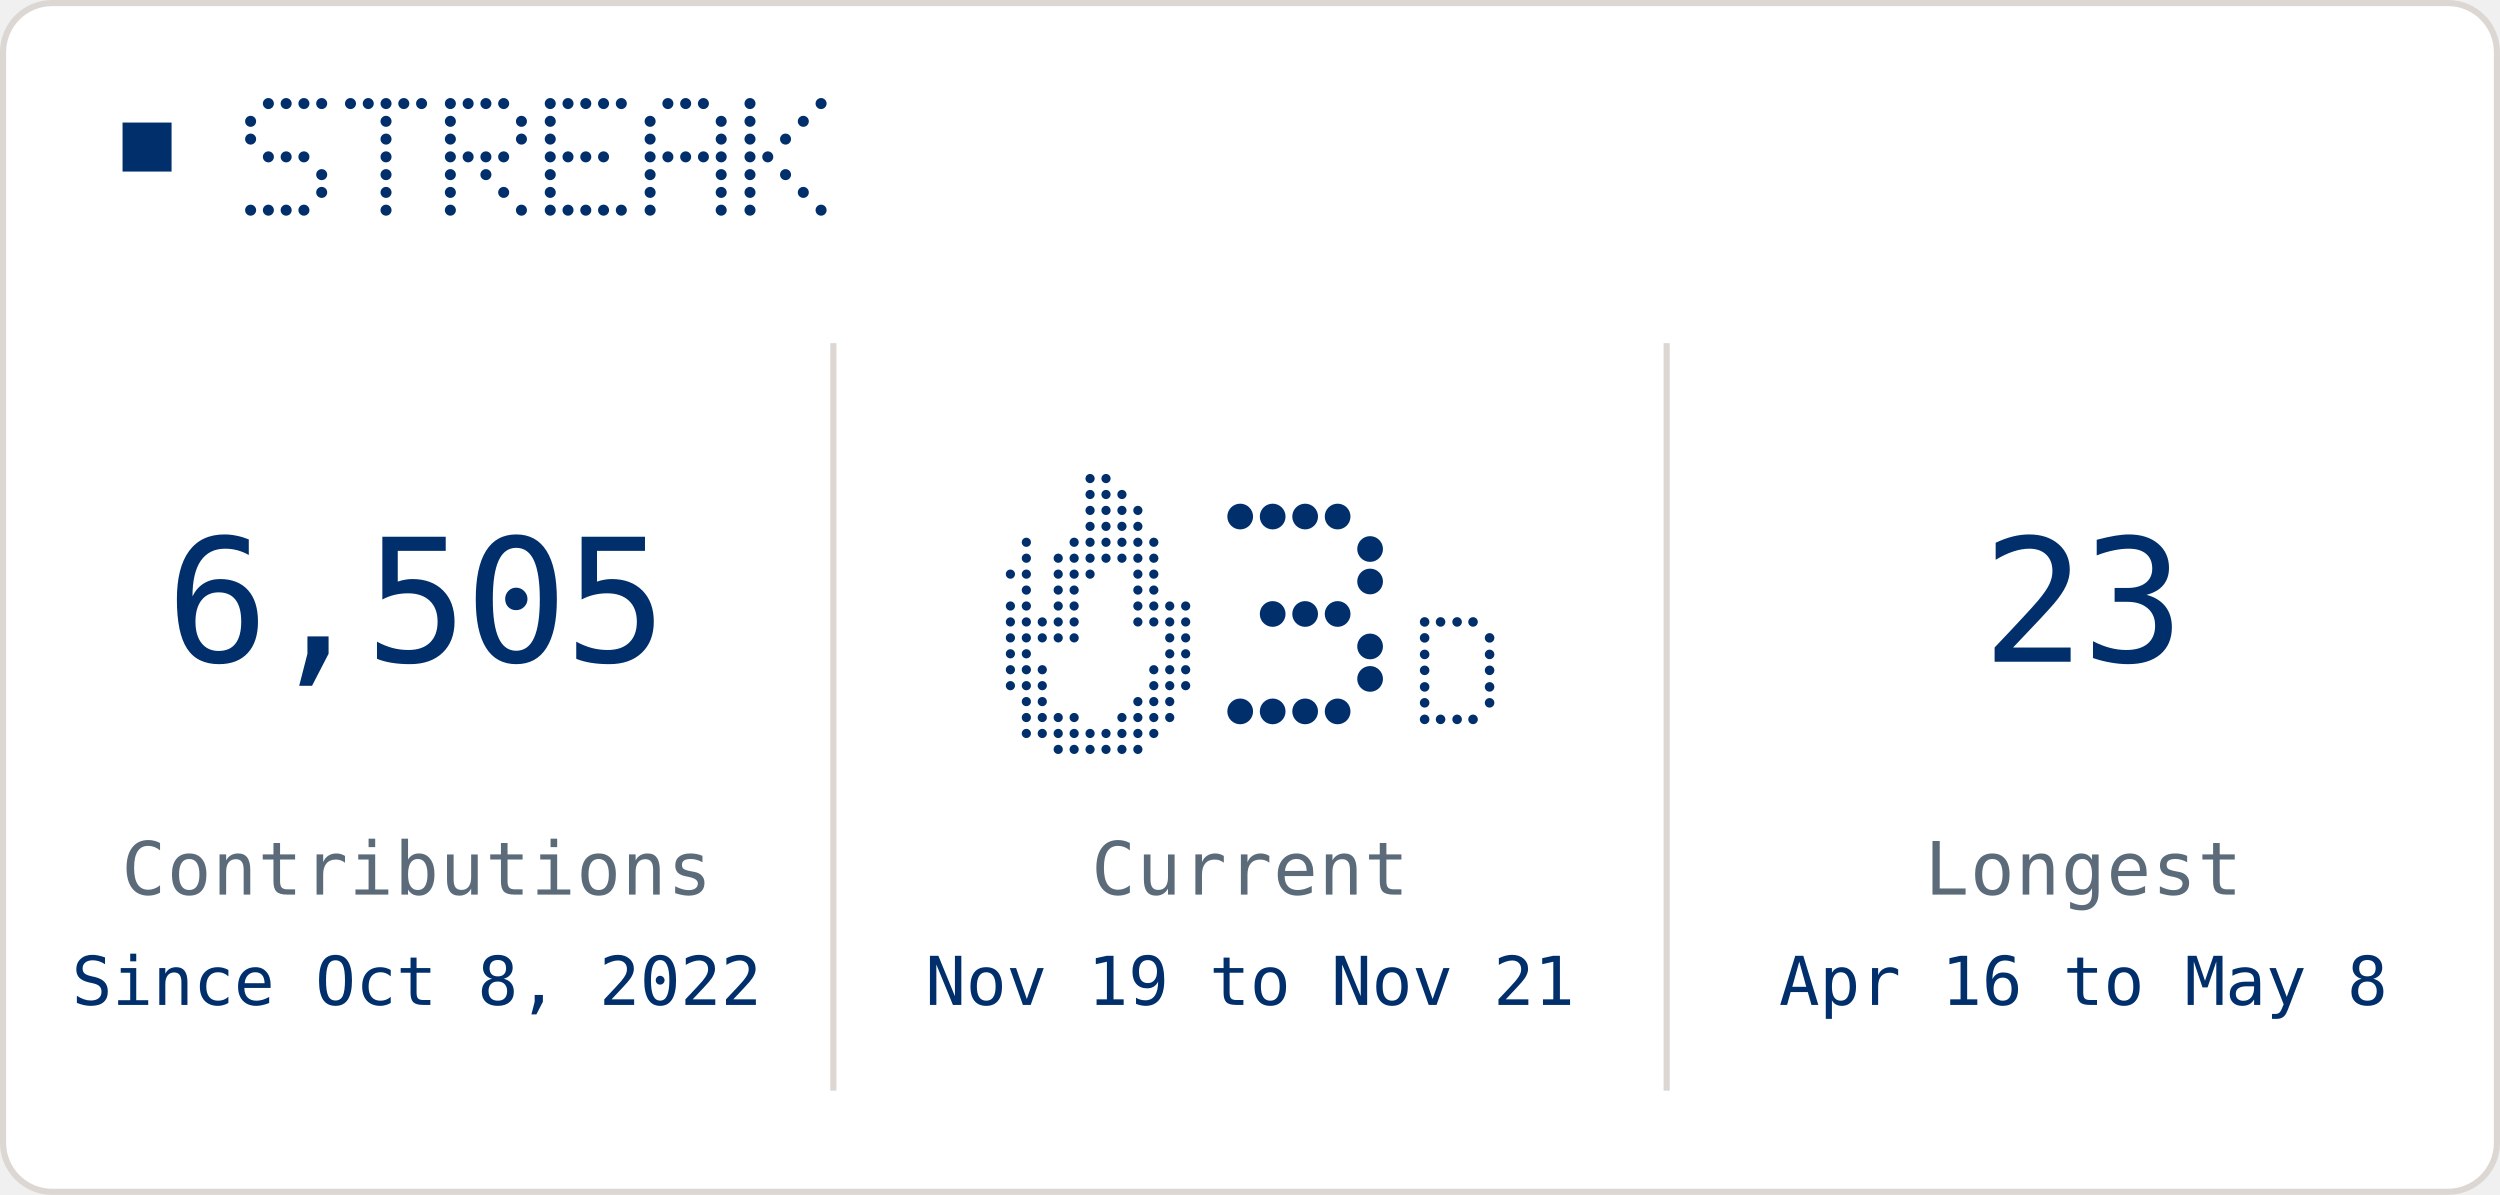
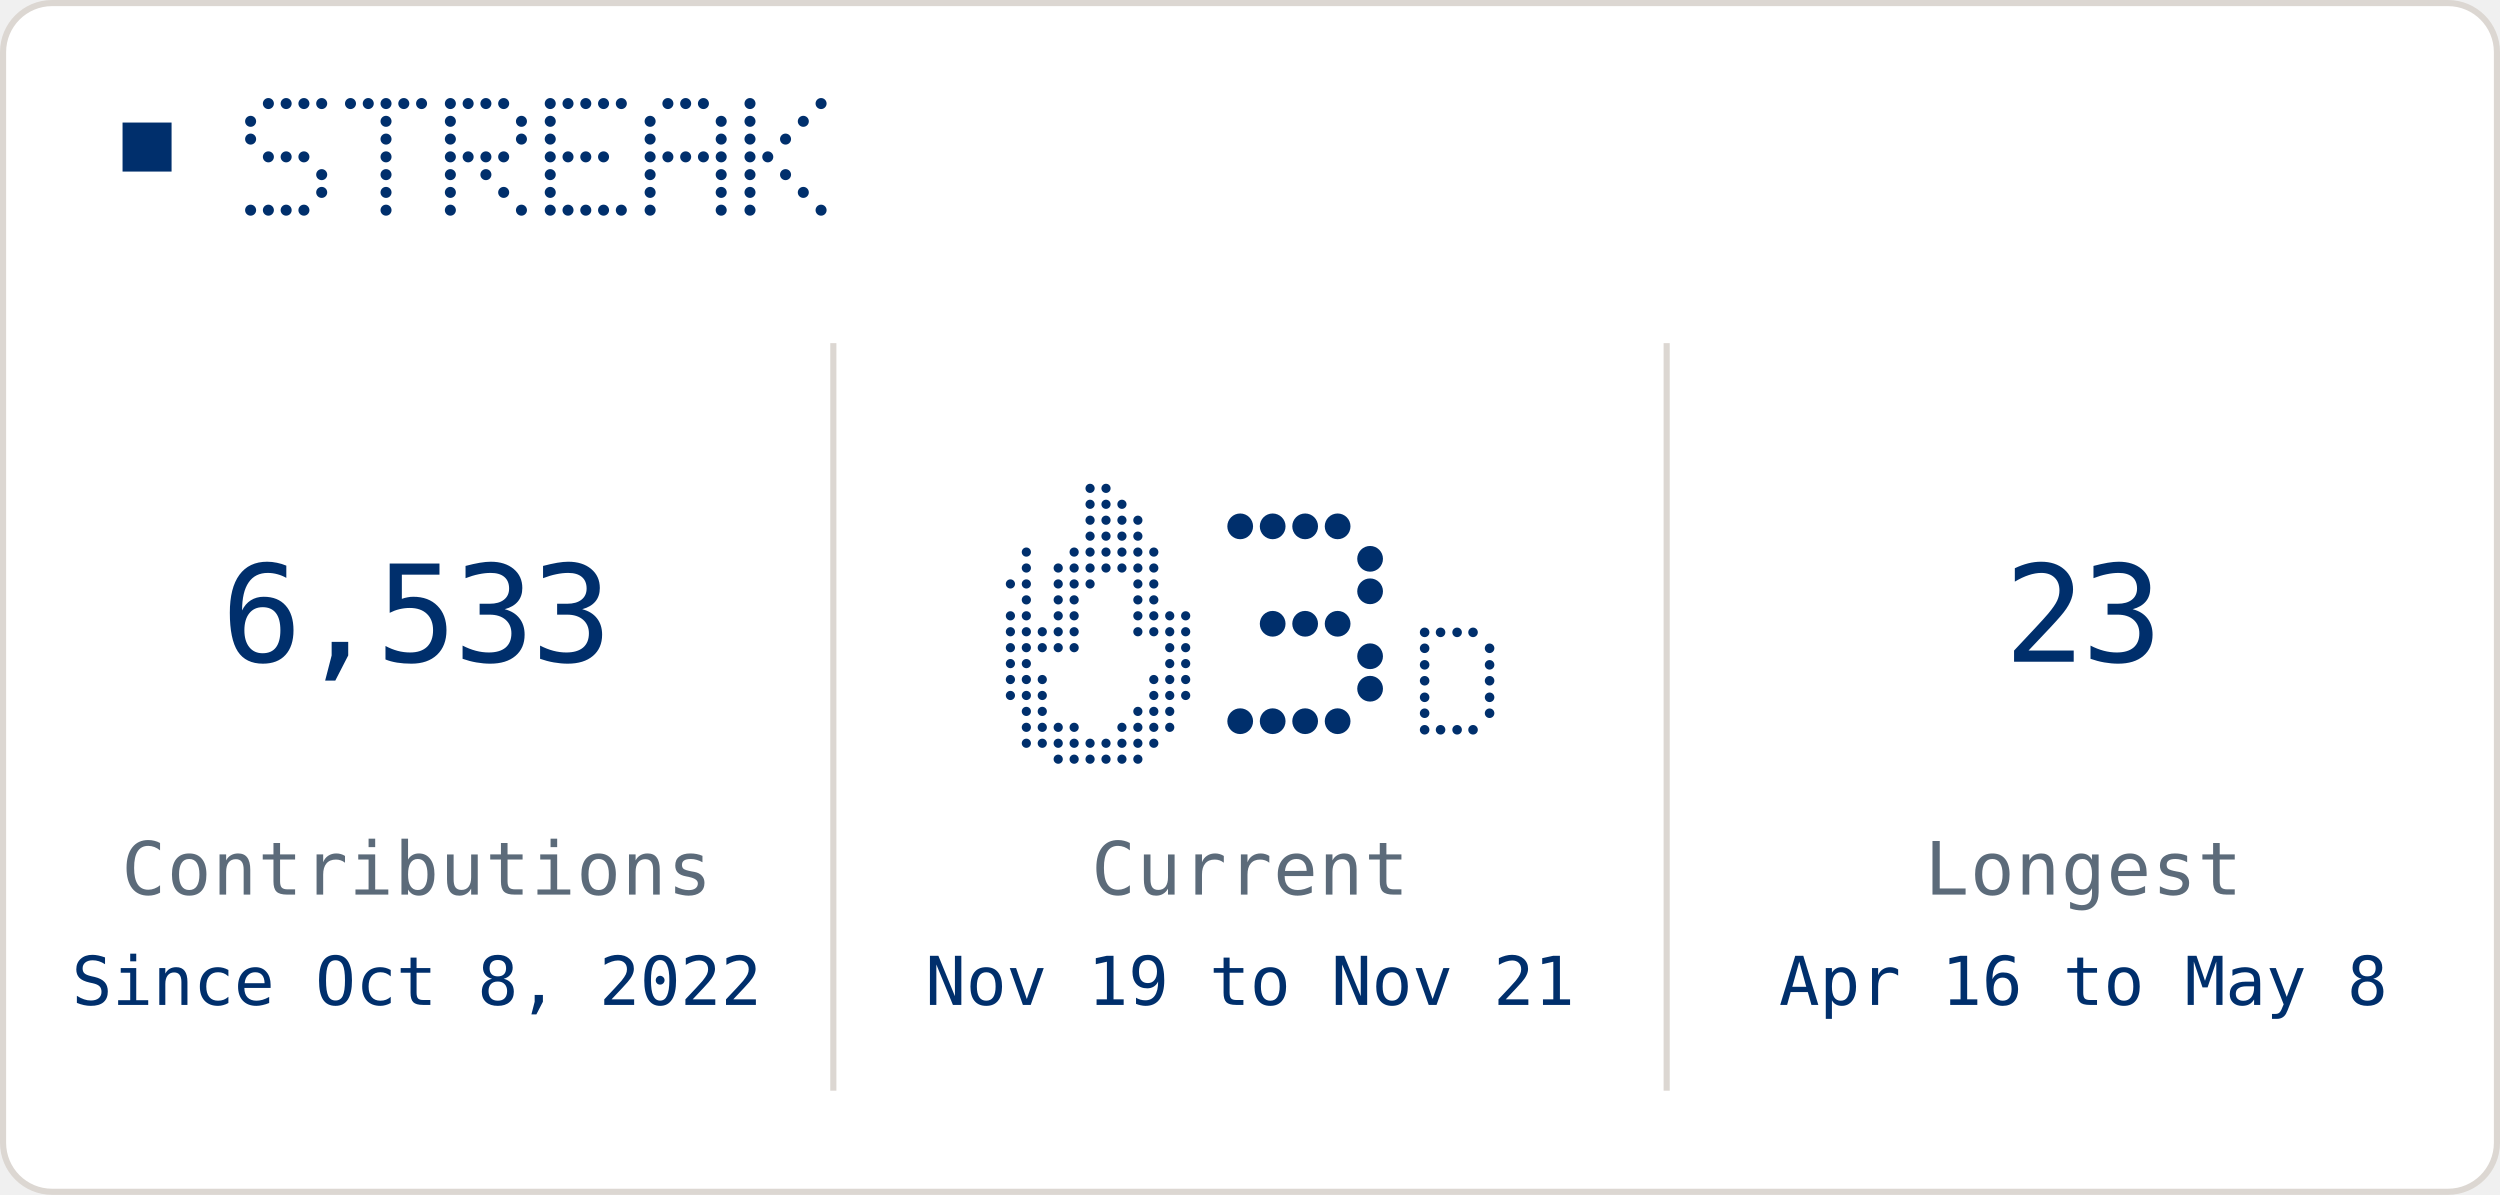
<svg xmlns="http://www.w3.org/2000/svg" width="408" height="195" viewBox="0 0 408 195" role="img">
  <rect x="0.5" y="0.5" width="407" height="194" rx="8" fill="#FFFFFF" stroke="#DCD7D2" />
  <rect x="20" y="20" width="8" height="8" fill="#002F6C" />
  <circle cx="43.8" cy="16.9" r="0.90" fill="#002F6C" />
  <circle cx="46.7" cy="16.9" r="0.90" fill="#002F6C" />
  <circle cx="49.6" cy="16.9" r="0.90" fill="#002F6C" />
  <circle cx="52.5" cy="16.9" r="0.90" fill="#002F6C" />
  <circle cx="40.9" cy="19.8" r="0.90" fill="#002F6C" />
  <circle cx="40.9" cy="22.7" r="0.90" fill="#002F6C" />
  <circle cx="43.8" cy="25.6" r="0.90" fill="#002F6C" />
  <circle cx="46.7" cy="25.6" r="0.90" fill="#002F6C" />
  <circle cx="49.6" cy="25.6" r="0.90" fill="#002F6C" />
  <circle cx="52.5" cy="28.5" r="0.90" fill="#002F6C" />
  <circle cx="52.5" cy="31.4" r="0.90" fill="#002F6C" />
  <circle cx="40.9" cy="34.3" r="0.90" fill="#002F6C" />
  <circle cx="43.8" cy="34.3" r="0.90" fill="#002F6C" />
  <circle cx="46.7" cy="34.3" r="0.90" fill="#002F6C" />
  <circle cx="49.6" cy="34.3" r="0.90" fill="#002F6C" />
  <circle cx="57.2" cy="16.9" r="0.90" fill="#002F6C" />
  <circle cx="60.1" cy="16.9" r="0.90" fill="#002F6C" />
  <circle cx="63.0" cy="16.9" r="0.90" fill="#002F6C" />
  <circle cx="65.9" cy="16.9" r="0.90" fill="#002F6C" />
  <circle cx="68.8" cy="16.9" r="0.90" fill="#002F6C" />
  <circle cx="63.0" cy="19.8" r="0.90" fill="#002F6C" />
  <circle cx="63.0" cy="22.7" r="0.90" fill="#002F6C" />
  <circle cx="63.0" cy="25.6" r="0.90" fill="#002F6C" />
  <circle cx="63.0" cy="28.5" r="0.90" fill="#002F6C" />
  <circle cx="63.0" cy="31.4" r="0.90" fill="#002F6C" />
  <circle cx="63.0" cy="34.3" r="0.90" fill="#002F6C" />
  <circle cx="73.5" cy="16.9" r="0.90" fill="#002F6C" />
  <circle cx="76.4" cy="16.9" r="0.90" fill="#002F6C" />
  <circle cx="79.3" cy="16.9" r="0.90" fill="#002F6C" />
  <circle cx="82.2" cy="16.9" r="0.90" fill="#002F6C" />
  <circle cx="73.5" cy="19.8" r="0.90" fill="#002F6C" />
  <circle cx="85.1" cy="19.8" r="0.90" fill="#002F6C" />
  <circle cx="73.5" cy="22.7" r="0.90" fill="#002F6C" />
  <circle cx="85.1" cy="22.7" r="0.90" fill="#002F6C" />
  <circle cx="73.5" cy="25.6" r="0.90" fill="#002F6C" />
  <circle cx="76.4" cy="25.6" r="0.90" fill="#002F6C" />
  <circle cx="79.3" cy="25.6" r="0.90" fill="#002F6C" />
  <circle cx="82.2" cy="25.6" r="0.90" fill="#002F6C" />
  <circle cx="73.5" cy="28.5" r="0.90" fill="#002F6C" />
  <circle cx="79.3" cy="28.5" r="0.90" fill="#002F6C" />
  <circle cx="73.5" cy="31.4" r="0.90" fill="#002F6C" />
  <circle cx="82.2" cy="31.4" r="0.90" fill="#002F6C" />
  <circle cx="73.5" cy="34.3" r="0.90" fill="#002F6C" />
  <circle cx="85.1" cy="34.3" r="0.90" fill="#002F6C" />
  <circle cx="89.8" cy="16.9" r="0.90" fill="#002F6C" />
  <circle cx="92.7" cy="16.9" r="0.90" fill="#002F6C" />
  <circle cx="95.6" cy="16.9" r="0.90" fill="#002F6C" />
  <circle cx="98.5" cy="16.9" r="0.90" fill="#002F6C" />
  <circle cx="101.4" cy="16.9" r="0.90" fill="#002F6C" />
  <circle cx="89.8" cy="19.8" r="0.90" fill="#002F6C" />
  <circle cx="89.8" cy="22.7" r="0.90" fill="#002F6C" />
  <circle cx="89.8" cy="25.6" r="0.90" fill="#002F6C" />
  <circle cx="92.7" cy="25.6" r="0.90" fill="#002F6C" />
  <circle cx="95.6" cy="25.6" r="0.90" fill="#002F6C" />
  <circle cx="98.5" cy="25.6" r="0.90" fill="#002F6C" />
  <circle cx="89.8" cy="28.5" r="0.90" fill="#002F6C" />
  <circle cx="89.8" cy="31.4" r="0.90" fill="#002F6C" />
  <circle cx="89.8" cy="34.3" r="0.90" fill="#002F6C" />
  <circle cx="92.7" cy="34.3" r="0.90" fill="#002F6C" />
  <circle cx="95.6" cy="34.3" r="0.90" fill="#002F6C" />
  <circle cx="98.5" cy="34.3" r="0.90" fill="#002F6C" />
  <circle cx="101.4" cy="34.3" r="0.90" fill="#002F6C" />
  <circle cx="109.0" cy="16.9" r="0.90" fill="#002F6C" />
  <circle cx="111.9" cy="16.9" r="0.90" fill="#002F6C" />
  <circle cx="114.8" cy="16.9" r="0.90" fill="#002F6C" />
  <circle cx="106.1" cy="19.8" r="0.90" fill="#002F6C" />
  <circle cx="117.7" cy="19.8" r="0.90" fill="#002F6C" />
  <circle cx="106.1" cy="22.7" r="0.90" fill="#002F6C" />
  <circle cx="117.7" cy="22.7" r="0.90" fill="#002F6C" />
  <circle cx="106.1" cy="25.6" r="0.90" fill="#002F6C" />
  <circle cx="109.0" cy="25.6" r="0.90" fill="#002F6C" />
  <circle cx="111.9" cy="25.6" r="0.90" fill="#002F6C" />
  <circle cx="114.8" cy="25.6" r="0.90" fill="#002F6C" />
  <circle cx="117.7" cy="25.6" r="0.90" fill="#002F6C" />
  <circle cx="106.1" cy="28.5" r="0.90" fill="#002F6C" />
  <circle cx="117.7" cy="28.5" r="0.90" fill="#002F6C" />
  <circle cx="106.1" cy="31.4" r="0.90" fill="#002F6C" />
  <circle cx="117.7" cy="31.4" r="0.90" fill="#002F6C" />
  <circle cx="106.1" cy="34.3" r="0.90" fill="#002F6C" />
  <circle cx="117.7" cy="34.3" r="0.90" fill="#002F6C" />
  <circle cx="122.4" cy="16.9" r="0.90" fill="#002F6C" />
  <circle cx="134.0" cy="16.9" r="0.90" fill="#002F6C" />
  <circle cx="122.4" cy="19.8" r="0.90" fill="#002F6C" />
  <circle cx="131.1" cy="19.8" r="0.90" fill="#002F6C" />
  <circle cx="122.4" cy="22.7" r="0.90" fill="#002F6C" />
  <circle cx="128.2" cy="22.7" r="0.90" fill="#002F6C" />
  <circle cx="122.4" cy="25.6" r="0.90" fill="#002F6C" />
  <circle cx="125.3" cy="25.6" r="0.90" fill="#002F6C" />
  <circle cx="122.4" cy="28.5" r="0.90" fill="#002F6C" />
  <circle cx="128.2" cy="28.5" r="0.90" fill="#002F6C" />
  <circle cx="122.4" cy="31.4" r="0.90" fill="#002F6C" />
  <circle cx="131.1" cy="31.4" r="0.90" fill="#002F6C" />
  <circle cx="122.4" cy="34.3" r="0.90" fill="#002F6C" />
  <circle cx="134.0" cy="34.3" r="0.90" fill="#002F6C" />
  <line x1="136.0" y1="56" x2="136.0" y2="178" stroke="#DCD7D2" />
  <line x1="272.0" y1="56" x2="272.0" y2="178" stroke="#DCD7D2" />
-   <text x="68.0" y="108" fill="#002F6C" text-anchor="middle" font-family="ui-monospace, Geist Mono, monospace" font-size="28" letter-spacing="-0.6" dominant-baseline="auto">6,505</text>
+   <text x="68.0" y="108" fill="#002F6C" text-anchor="middle" font-family="ui-monospace, Geist Mono, monospace" font-size="22" letter-spacing="-0.6" dominant-baseline="auto">6,533</text>
  <text x="68.0" y="146" fill="#5C6B7A" text-anchor="middle" font-family="ui-monospace, Geist Mono, monospace" font-size="12" letter-spacing="0.2" dominant-baseline="auto">Contributions</text>
  <text x="68.0" y="164" fill="#002F6C" text-anchor="middle" font-family="ui-monospace, Geist Mono, monospace" font-size="11" letter-spacing="0" dominant-baseline="auto">Since Oct 8, 2022</text>
-   <circle cx="177.9" cy="78.1" r="0.75" fill="#002F6C" />
-   <circle cx="180.5" cy="78.1" r="0.75" fill="#002F6C" />
-   <circle cx="177.9" cy="80.7" r="0.75" fill="#002F6C" />
-   <circle cx="180.5" cy="80.7" r="0.75" fill="#002F6C" />
-   <circle cx="183.1" cy="80.7" r="0.75" fill="#002F6C" />
-   <circle cx="177.9" cy="83.3" r="0.75" fill="#002F6C" />
-   <circle cx="180.5" cy="83.3" r="0.75" fill="#002F6C" />
-   <circle cx="183.1" cy="83.3" r="0.75" fill="#002F6C" />
-   <circle cx="185.7" cy="83.3" r="0.75" fill="#002F6C" />
-   <circle cx="177.9" cy="85.9" r="0.75" fill="#002F6C" />
-   <circle cx="180.5" cy="85.9" r="0.75" fill="#002F6C" />
-   <circle cx="183.1" cy="85.9" r="0.75" fill="#002F6C" />
-   <circle cx="185.7" cy="85.9" r="0.75" fill="#002F6C" />
-   <circle cx="167.5" cy="88.5" r="0.75" fill="#002F6C" />
-   <circle cx="175.3" cy="88.5" r="0.75" fill="#002F6C" />
-   <circle cx="177.9" cy="88.5" r="0.75" fill="#002F6C" />
-   <circle cx="180.5" cy="88.5" r="0.75" fill="#002F6C" />
-   <circle cx="183.1" cy="88.5" r="0.75" fill="#002F6C" />
-   <circle cx="185.7" cy="88.5" r="0.75" fill="#002F6C" />
-   <circle cx="188.3" cy="88.5" r="0.75" fill="#002F6C" />
-   <circle cx="167.5" cy="91.1" r="0.75" fill="#002F6C" />
-   <circle cx="172.7" cy="91.1" r="0.75" fill="#002F6C" />
-   <circle cx="175.3" cy="91.1" r="0.75" fill="#002F6C" />
-   <circle cx="177.9" cy="91.1" r="0.75" fill="#002F6C" />
-   <circle cx="180.5" cy="91.1" r="0.75" fill="#002F6C" />
-   <circle cx="183.1" cy="91.1" r="0.75" fill="#002F6C" />
-   <circle cx="185.7" cy="91.1" r="0.75" fill="#002F6C" />
-   <circle cx="188.3" cy="91.1" r="0.75" fill="#002F6C" />
-   <circle cx="164.9" cy="93.7" r="0.75" fill="#002F6C" />
-   <circle cx="167.5" cy="93.7" r="0.75" fill="#002F6C" />
-   <circle cx="172.7" cy="93.7" r="0.75" fill="#002F6C" />
-   <circle cx="175.3" cy="93.7" r="0.75" fill="#002F6C" />
-   <circle cx="177.9" cy="93.7" r="0.75" fill="#002F6C" />
-   <circle cx="185.7" cy="93.7" r="0.75" fill="#002F6C" />
-   <circle cx="188.3" cy="93.7" r="0.75" fill="#002F6C" />
-   <circle cx="167.5" cy="96.3" r="0.75" fill="#002F6C" />
-   <circle cx="172.7" cy="96.3" r="0.75" fill="#002F6C" />
-   <circle cx="175.3" cy="96.3" r="0.75" fill="#002F6C" />
-   <circle cx="185.7" cy="96.3" r="0.75" fill="#002F6C" />
-   <circle cx="188.3" cy="96.3" r="0.75" fill="#002F6C" />
-   <circle cx="164.9" cy="98.9" r="0.75" fill="#002F6C" />
-   <circle cx="167.5" cy="98.9" r="0.75" fill="#002F6C" />
-   <circle cx="172.7" cy="98.9" r="0.75" fill="#002F6C" />
-   <circle cx="175.3" cy="98.9" r="0.75" fill="#002F6C" />
-   <circle cx="185.7" cy="98.9" r="0.75" fill="#002F6C" />
-   <circle cx="188.3" cy="98.9" r="0.75" fill="#002F6C" />
-   <circle cx="190.9" cy="98.9" r="0.75" fill="#002F6C" />
-   <circle cx="193.5" cy="98.9" r="0.75" fill="#002F6C" />
-   <circle cx="164.9" cy="101.5" r="0.75" fill="#002F6C" />
-   <circle cx="167.5" cy="101.5" r="0.75" fill="#002F6C" />
-   <circle cx="170.1" cy="101.5" r="0.75" fill="#002F6C" />
-   <circle cx="172.7" cy="101.5" r="0.75" fill="#002F6C" />
-   <circle cx="175.3" cy="101.5" r="0.75" fill="#002F6C" />
-   <circle cx="185.7" cy="101.5" r="0.75" fill="#002F6C" />
-   <circle cx="188.3" cy="101.5" r="0.75" fill="#002F6C" />
-   <circle cx="190.9" cy="101.5" r="0.75" fill="#002F6C" />
-   <circle cx="193.5" cy="101.5" r="0.75" fill="#002F6C" />
-   <circle cx="164.9" cy="104.1" r="0.75" fill="#002F6C" />
-   <circle cx="167.5" cy="104.1" r="0.75" fill="#002F6C" />
-   <circle cx="170.1" cy="104.1" r="0.75" fill="#002F6C" />
-   <circle cx="172.7" cy="104.1" r="0.75" fill="#002F6C" />
-   <circle cx="175.3" cy="104.1" r="0.75" fill="#002F6C" />
-   <circle cx="190.9" cy="104.1" r="0.75" fill="#002F6C" />
-   <circle cx="193.5" cy="104.1" r="0.75" fill="#002F6C" />
-   <circle cx="164.9" cy="106.7" r="0.75" fill="#002F6C" />
-   <circle cx="167.5" cy="106.7" r="0.75" fill="#002F6C" />
-   <circle cx="190.9" cy="106.7" r="0.75" fill="#002F6C" />
-   <circle cx="193.5" cy="106.7" r="0.75" fill="#002F6C" />
-   <circle cx="164.9" cy="109.3" r="0.75" fill="#002F6C" />
-   <circle cx="167.5" cy="109.3" r="0.75" fill="#002F6C" />
-   <circle cx="170.1" cy="109.3" r="0.75" fill="#002F6C" />
-   <circle cx="188.3" cy="109.3" r="0.75" fill="#002F6C" />
-   <circle cx="190.9" cy="109.3" r="0.75" fill="#002F6C" />
-   <circle cx="193.5" cy="109.3" r="0.75" fill="#002F6C" />
-   <circle cx="164.9" cy="111.9" r="0.75" fill="#002F6C" />
-   <circle cx="167.5" cy="111.9" r="0.75" fill="#002F6C" />
-   <circle cx="170.1" cy="111.9" r="0.75" fill="#002F6C" />
-   <circle cx="188.3" cy="111.9" r="0.75" fill="#002F6C" />
-   <circle cx="190.9" cy="111.9" r="0.75" fill="#002F6C" />
-   <circle cx="193.5" cy="111.9" r="0.75" fill="#002F6C" />
-   <circle cx="167.5" cy="114.5" r="0.75" fill="#002F6C" />
-   <circle cx="170.1" cy="114.5" r="0.75" fill="#002F6C" />
-   <circle cx="185.7" cy="114.5" r="0.75" fill="#002F6C" />
-   <circle cx="188.3" cy="114.5" r="0.75" fill="#002F6C" />
-   <circle cx="190.9" cy="114.5" r="0.75" fill="#002F6C" />
-   <circle cx="167.5" cy="117.1" r="0.75" fill="#002F6C" />
-   <circle cx="170.1" cy="117.1" r="0.75" fill="#002F6C" />
-   <circle cx="172.7" cy="117.1" r="0.75" fill="#002F6C" />
-   <circle cx="175.3" cy="117.1" r="0.75" fill="#002F6C" />
-   <circle cx="183.1" cy="117.1" r="0.75" fill="#002F6C" />
-   <circle cx="185.7" cy="117.1" r="0.75" fill="#002F6C" />
-   <circle cx="188.3" cy="117.1" r="0.75" fill="#002F6C" />
-   <circle cx="190.9" cy="117.1" r="0.75" fill="#002F6C" />
-   <circle cx="167.5" cy="119.7" r="0.75" fill="#002F6C" />
-   <circle cx="170.1" cy="119.7" r="0.75" fill="#002F6C" />
-   <circle cx="172.7" cy="119.7" r="0.75" fill="#002F6C" />
-   <circle cx="175.3" cy="119.7" r="0.75" fill="#002F6C" />
-   <circle cx="177.9" cy="119.7" r="0.75" fill="#002F6C" />
-   <circle cx="180.5" cy="119.7" r="0.75" fill="#002F6C" />
-   <circle cx="183.1" cy="119.7" r="0.75" fill="#002F6C" />
-   <circle cx="185.7" cy="119.7" r="0.75" fill="#002F6C" />
-   <circle cx="188.3" cy="119.7" r="0.75" fill="#002F6C" />
-   <circle cx="172.7" cy="122.3" r="0.75" fill="#002F6C" />
-   <circle cx="175.3" cy="122.3" r="0.75" fill="#002F6C" />
-   <circle cx="177.9" cy="122.3" r="0.75" fill="#002F6C" />
-   <circle cx="180.5" cy="122.3" r="0.75" fill="#002F6C" />
-   <circle cx="183.1" cy="122.3" r="0.75" fill="#002F6C" />
-   <circle cx="185.7" cy="122.3" r="0.75" fill="#002F6C" />
-   <circle cx="202.4" cy="84.3" r="2.10" fill="#002F6C" />
-   <circle cx="207.7" cy="84.3" r="2.10" fill="#002F6C" />
-   <circle cx="213.0" cy="84.3" r="2.10" fill="#002F6C" />
-   <circle cx="218.3" cy="84.3" r="2.10" fill="#002F6C" />
-   <circle cx="223.6" cy="89.6" r="2.10" fill="#002F6C" />
-   <circle cx="223.6" cy="94.9" r="2.10" fill="#002F6C" />
-   <circle cx="207.7" cy="100.2" r="2.10" fill="#002F6C" />
-   <circle cx="213.0" cy="100.2" r="2.10" fill="#002F6C" />
-   <circle cx="218.3" cy="100.2" r="2.10" fill="#002F6C" />
-   <circle cx="223.6" cy="105.5" r="2.10" fill="#002F6C" />
-   <circle cx="223.6" cy="110.8" r="2.10" fill="#002F6C" />
-   <circle cx="202.4" cy="116.1" r="2.10" fill="#002F6C" />
-   <circle cx="207.7" cy="116.1" r="2.10" fill="#002F6C" />
-   <circle cx="213.0" cy="116.1" r="2.10" fill="#002F6C" />
-   <circle cx="218.3" cy="116.1" r="2.10" fill="#002F6C" />
-   <circle cx="232.5" cy="101.5" r="0.78" fill="#002F6C" />
-   <circle cx="235.1" cy="101.5" r="0.78" fill="#002F6C" />
-   <circle cx="237.8" cy="101.5" r="0.78" fill="#002F6C" />
-   <circle cx="240.4" cy="101.5" r="0.78" fill="#002F6C" />
-   <circle cx="232.5" cy="104.1" r="0.78" fill="#002F6C" />
-   <circle cx="243.1" cy="104.1" r="0.78" fill="#002F6C" />
-   <circle cx="232.5" cy="106.8" r="0.78" fill="#002F6C" />
-   <circle cx="243.1" cy="106.8" r="0.78" fill="#002F6C" />
-   <circle cx="232.5" cy="109.4" r="0.78" fill="#002F6C" />
-   <circle cx="243.1" cy="109.4" r="0.78" fill="#002F6C" />
-   <circle cx="232.5" cy="112.1" r="0.78" fill="#002F6C" />
-   <circle cx="243.1" cy="112.1" r="0.78" fill="#002F6C" />
-   <circle cx="232.5" cy="114.7" r="0.78" fill="#002F6C" />
-   <circle cx="243.1" cy="114.7" r="0.78" fill="#002F6C" />
-   <circle cx="232.5" cy="117.4" r="0.78" fill="#002F6C" />
-   <circle cx="235.1" cy="117.4" r="0.78" fill="#002F6C" />
-   <circle cx="237.8" cy="117.4" r="0.78" fill="#002F6C" />
-   <circle cx="240.4" cy="117.4" r="0.78" fill="#002F6C" />
+   <circle cx="177.9" cy="79.7" r="0.75" fill="#002F6C" />
+   <circle cx="180.5" cy="79.7" r="0.75" fill="#002F6C" />
+   <circle cx="177.9" cy="82.3" r="0.75" fill="#002F6C" />
+   <circle cx="180.5" cy="82.3" r="0.75" fill="#002F6C" />
+   <circle cx="183.1" cy="82.3" r="0.75" fill="#002F6C" />
+   <circle cx="177.9" cy="84.9" r="0.75" fill="#002F6C" />
+   <circle cx="180.5" cy="84.9" r="0.75" fill="#002F6C" />
+   <circle cx="183.1" cy="84.9" r="0.75" fill="#002F6C" />
+   <circle cx="185.7" cy="84.9" r="0.75" fill="#002F6C" />
+   <circle cx="177.9" cy="87.5" r="0.75" fill="#002F6C" />
+   <circle cx="180.5" cy="87.5" r="0.75" fill="#002F6C" />
+   <circle cx="183.1" cy="87.5" r="0.75" fill="#002F6C" />
+   <circle cx="185.7" cy="87.5" r="0.75" fill="#002F6C" />
+   <circle cx="167.5" cy="90.1" r="0.75" fill="#002F6C" />
+   <circle cx="175.3" cy="90.1" r="0.75" fill="#002F6C" />
+   <circle cx="177.9" cy="90.1" r="0.75" fill="#002F6C" />
+   <circle cx="180.5" cy="90.1" r="0.75" fill="#002F6C" />
+   <circle cx="183.1" cy="90.1" r="0.75" fill="#002F6C" />
+   <circle cx="185.7" cy="90.1" r="0.75" fill="#002F6C" />
+   <circle cx="188.3" cy="90.1" r="0.75" fill="#002F6C" />
+   <circle cx="167.5" cy="92.7" r="0.75" fill="#002F6C" />
+   <circle cx="172.7" cy="92.7" r="0.75" fill="#002F6C" />
+   <circle cx="175.3" cy="92.7" r="0.75" fill="#002F6C" />
+   <circle cx="177.9" cy="92.7" r="0.75" fill="#002F6C" />
+   <circle cx="180.5" cy="92.7" r="0.75" fill="#002F6C" />
+   <circle cx="183.1" cy="92.7" r="0.75" fill="#002F6C" />
+   <circle cx="185.7" cy="92.7" r="0.75" fill="#002F6C" />
+   <circle cx="188.3" cy="92.7" r="0.75" fill="#002F6C" />
+   <circle cx="164.9" cy="95.3" r="0.75" fill="#002F6C" />
+   <circle cx="167.5" cy="95.3" r="0.75" fill="#002F6C" />
+   <circle cx="172.7" cy="95.3" r="0.75" fill="#002F6C" />
+   <circle cx="175.3" cy="95.3" r="0.75" fill="#002F6C" />
+   <circle cx="177.9" cy="95.3" r="0.75" fill="#002F6C" />
+   <circle cx="185.7" cy="95.3" r="0.75" fill="#002F6C" />
+   <circle cx="188.3" cy="95.3" r="0.75" fill="#002F6C" />
+   <circle cx="167.5" cy="97.9" r="0.75" fill="#002F6C" />
+   <circle cx="172.7" cy="97.9" r="0.75" fill="#002F6C" />
+   <circle cx="175.3" cy="97.9" r="0.75" fill="#002F6C" />
+   <circle cx="185.7" cy="97.9" r="0.75" fill="#002F6C" />
+   <circle cx="188.3" cy="97.9" r="0.75" fill="#002F6C" />
+   <circle cx="164.9" cy="100.5" r="0.75" fill="#002F6C" />
+   <circle cx="167.5" cy="100.5" r="0.75" fill="#002F6C" />
+   <circle cx="172.7" cy="100.5" r="0.75" fill="#002F6C" />
+   <circle cx="175.3" cy="100.5" r="0.75" fill="#002F6C" />
+   <circle cx="185.7" cy="100.5" r="0.75" fill="#002F6C" />
+   <circle cx="188.3" cy="100.5" r="0.75" fill="#002F6C" />
+   <circle cx="190.9" cy="100.5" r="0.75" fill="#002F6C" />
+   <circle cx="193.5" cy="100.5" r="0.75" fill="#002F6C" />
+   <circle cx="164.9" cy="103.1" r="0.75" fill="#002F6C" />
+   <circle cx="167.5" cy="103.1" r="0.75" fill="#002F6C" />
+   <circle cx="170.1" cy="103.1" r="0.75" fill="#002F6C" />
+   <circle cx="172.7" cy="103.1" r="0.75" fill="#002F6C" />
+   <circle cx="175.3" cy="103.1" r="0.75" fill="#002F6C" />
+   <circle cx="185.7" cy="103.1" r="0.75" fill="#002F6C" />
+   <circle cx="188.3" cy="103.1" r="0.75" fill="#002F6C" />
+   <circle cx="190.9" cy="103.1" r="0.75" fill="#002F6C" />
+   <circle cx="193.5" cy="103.1" r="0.75" fill="#002F6C" />
+   <circle cx="164.9" cy="105.7" r="0.75" fill="#002F6C" />
+   <circle cx="167.5" cy="105.7" r="0.75" fill="#002F6C" />
+   <circle cx="170.1" cy="105.7" r="0.75" fill="#002F6C" />
+   <circle cx="172.7" cy="105.7" r="0.75" fill="#002F6C" />
+   <circle cx="175.3" cy="105.7" r="0.75" fill="#002F6C" />
+   <circle cx="190.9" cy="105.7" r="0.75" fill="#002F6C" />
+   <circle cx="193.5" cy="105.7" r="0.75" fill="#002F6C" />
+   <circle cx="164.9" cy="108.3" r="0.75" fill="#002F6C" />
+   <circle cx="167.5" cy="108.3" r="0.75" fill="#002F6C" />
+   <circle cx="190.9" cy="108.3" r="0.75" fill="#002F6C" />
+   <circle cx="193.5" cy="108.3" r="0.75" fill="#002F6C" />
+   <circle cx="164.9" cy="110.9" r="0.75" fill="#002F6C" />
+   <circle cx="167.5" cy="110.9" r="0.75" fill="#002F6C" />
+   <circle cx="170.1" cy="110.9" r="0.75" fill="#002F6C" />
+   <circle cx="188.3" cy="110.9" r="0.75" fill="#002F6C" />
+   <circle cx="190.9" cy="110.9" r="0.75" fill="#002F6C" />
+   <circle cx="193.5" cy="110.9" r="0.75" fill="#002F6C" />
+   <circle cx="164.9" cy="113.5" r="0.75" fill="#002F6C" />
+   <circle cx="167.5" cy="113.5" r="0.75" fill="#002F6C" />
+   <circle cx="170.1" cy="113.5" r="0.75" fill="#002F6C" />
+   <circle cx="188.3" cy="113.5" r="0.75" fill="#002F6C" />
+   <circle cx="190.9" cy="113.5" r="0.75" fill="#002F6C" />
+   <circle cx="193.5" cy="113.5" r="0.75" fill="#002F6C" />
+   <circle cx="167.5" cy="116.1" r="0.75" fill="#002F6C" />
+   <circle cx="170.1" cy="116.1" r="0.75" fill="#002F6C" />
+   <circle cx="185.7" cy="116.1" r="0.75" fill="#002F6C" />
+   <circle cx="188.3" cy="116.1" r="0.75" fill="#002F6C" />
+   <circle cx="190.9" cy="116.1" r="0.75" fill="#002F6C" />
+   <circle cx="167.5" cy="118.7" r="0.75" fill="#002F6C" />
+   <circle cx="170.1" cy="118.7" r="0.75" fill="#002F6C" />
+   <circle cx="172.7" cy="118.7" r="0.75" fill="#002F6C" />
+   <circle cx="175.3" cy="118.7" r="0.75" fill="#002F6C" />
+   <circle cx="183.1" cy="118.7" r="0.75" fill="#002F6C" />
+   <circle cx="185.7" cy="118.7" r="0.75" fill="#002F6C" />
+   <circle cx="188.3" cy="118.7" r="0.75" fill="#002F6C" />
+   <circle cx="190.9" cy="118.7" r="0.75" fill="#002F6C" />
+   <circle cx="167.5" cy="121.3" r="0.75" fill="#002F6C" />
+   <circle cx="170.1" cy="121.3" r="0.75" fill="#002F6C" />
+   <circle cx="172.7" cy="121.3" r="0.75" fill="#002F6C" />
+   <circle cx="175.3" cy="121.3" r="0.75" fill="#002F6C" />
+   <circle cx="177.9" cy="121.3" r="0.75" fill="#002F6C" />
+   <circle cx="180.5" cy="121.3" r="0.75" fill="#002F6C" />
+   <circle cx="183.1" cy="121.3" r="0.75" fill="#002F6C" />
+   <circle cx="185.7" cy="121.3" r="0.75" fill="#002F6C" />
+   <circle cx="188.3" cy="121.3" r="0.75" fill="#002F6C" />
+   <circle cx="172.7" cy="123.9" r="0.75" fill="#002F6C" />
+   <circle cx="175.3" cy="123.9" r="0.75" fill="#002F6C" />
+   <circle cx="177.9" cy="123.9" r="0.75" fill="#002F6C" />
+   <circle cx="180.5" cy="123.9" r="0.75" fill="#002F6C" />
+   <circle cx="183.1" cy="123.9" r="0.75" fill="#002F6C" />
+   <circle cx="185.7" cy="123.9" r="0.75" fill="#002F6C" />
+   <circle cx="202.4" cy="85.9" r="2.10" fill="#002F6C" />
+   <circle cx="207.7" cy="85.9" r="2.10" fill="#002F6C" />
+   <circle cx="213.0" cy="85.9" r="2.10" fill="#002F6C" />
+   <circle cx="218.3" cy="85.9" r="2.10" fill="#002F6C" />
+   <circle cx="223.6" cy="91.2" r="2.10" fill="#002F6C" />
+   <circle cx="223.6" cy="96.5" r="2.10" fill="#002F6C" />
+   <circle cx="207.7" cy="101.8" r="2.10" fill="#002F6C" />
+   <circle cx="213.0" cy="101.8" r="2.10" fill="#002F6C" />
+   <circle cx="218.3" cy="101.8" r="2.10" fill="#002F6C" />
+   <circle cx="223.6" cy="107.1" r="2.10" fill="#002F6C" />
+   <circle cx="223.6" cy="112.4" r="2.10" fill="#002F6C" />
+   <circle cx="202.4" cy="117.7" r="2.10" fill="#002F6C" />
+   <circle cx="207.7" cy="117.7" r="2.10" fill="#002F6C" />
+   <circle cx="213.0" cy="117.7" r="2.10" fill="#002F6C" />
+   <circle cx="218.3" cy="117.7" r="2.10" fill="#002F6C" />
+   <circle cx="232.5" cy="103.2" r="0.78" fill="#002F6C" />
+   <circle cx="235.1" cy="103.2" r="0.78" fill="#002F6C" />
+   <circle cx="237.8" cy="103.2" r="0.78" fill="#002F6C" />
+   <circle cx="240.4" cy="103.2" r="0.78" fill="#002F6C" />
+   <circle cx="232.5" cy="105.8" r="0.78" fill="#002F6C" />
+   <circle cx="243.1" cy="105.8" r="0.78" fill="#002F6C" />
+   <circle cx="232.5" cy="108.5" r="0.78" fill="#002F6C" />
+   <circle cx="243.1" cy="108.5" r="0.78" fill="#002F6C" />
+   <circle cx="232.5" cy="111.1" r="0.78" fill="#002F6C" />
+   <circle cx="243.1" cy="111.1" r="0.78" fill="#002F6C" />
+   <circle cx="232.5" cy="113.8" r="0.78" fill="#002F6C" />
+   <circle cx="243.1" cy="113.8" r="0.78" fill="#002F6C" />
+   <circle cx="232.5" cy="116.4" r="0.78" fill="#002F6C" />
+   <circle cx="243.1" cy="116.4" r="0.78" fill="#002F6C" />
+   <circle cx="232.5" cy="119.1" r="0.78" fill="#002F6C" />
+   <circle cx="235.1" cy="119.1" r="0.78" fill="#002F6C" />
+   <circle cx="237.8" cy="119.1" r="0.78" fill="#002F6C" />
+   <circle cx="240.4" cy="119.1" r="0.78" fill="#002F6C" />
  <text x="204.0" y="146" fill="#5C6B7A" text-anchor="middle" font-family="ui-monospace, Geist Mono, monospace" font-size="12" letter-spacing="0.2" dominant-baseline="auto">Current</text>
  <text x="204.0" y="164" fill="#002F6C" text-anchor="middle" font-family="ui-monospace, Geist Mono, monospace" font-size="11" letter-spacing="0" dominant-baseline="auto">Nov 19 to Nov 21</text>
-   <text x="340.0" y="108" fill="#002F6C" text-anchor="middle" font-family="ui-monospace, Geist Mono, monospace" font-size="28" letter-spacing="-0.6" dominant-baseline="auto">23</text>
+   <text x="340.0" y="108" fill="#002F6C" text-anchor="middle" font-family="ui-monospace, Geist Mono, monospace" font-size="22" letter-spacing="-0.6" dominant-baseline="auto">23</text>
  <text x="340.0" y="146" fill="#5C6B7A" text-anchor="middle" font-family="ui-monospace, Geist Mono, monospace" font-size="12" letter-spacing="0.2" dominant-baseline="auto">Longest</text>
  <text x="340.0" y="164" fill="#002F6C" text-anchor="middle" font-family="ui-monospace, Geist Mono, monospace" font-size="11" letter-spacing="0" dominant-baseline="auto">Apr 16 to May 8</text>
</svg>
